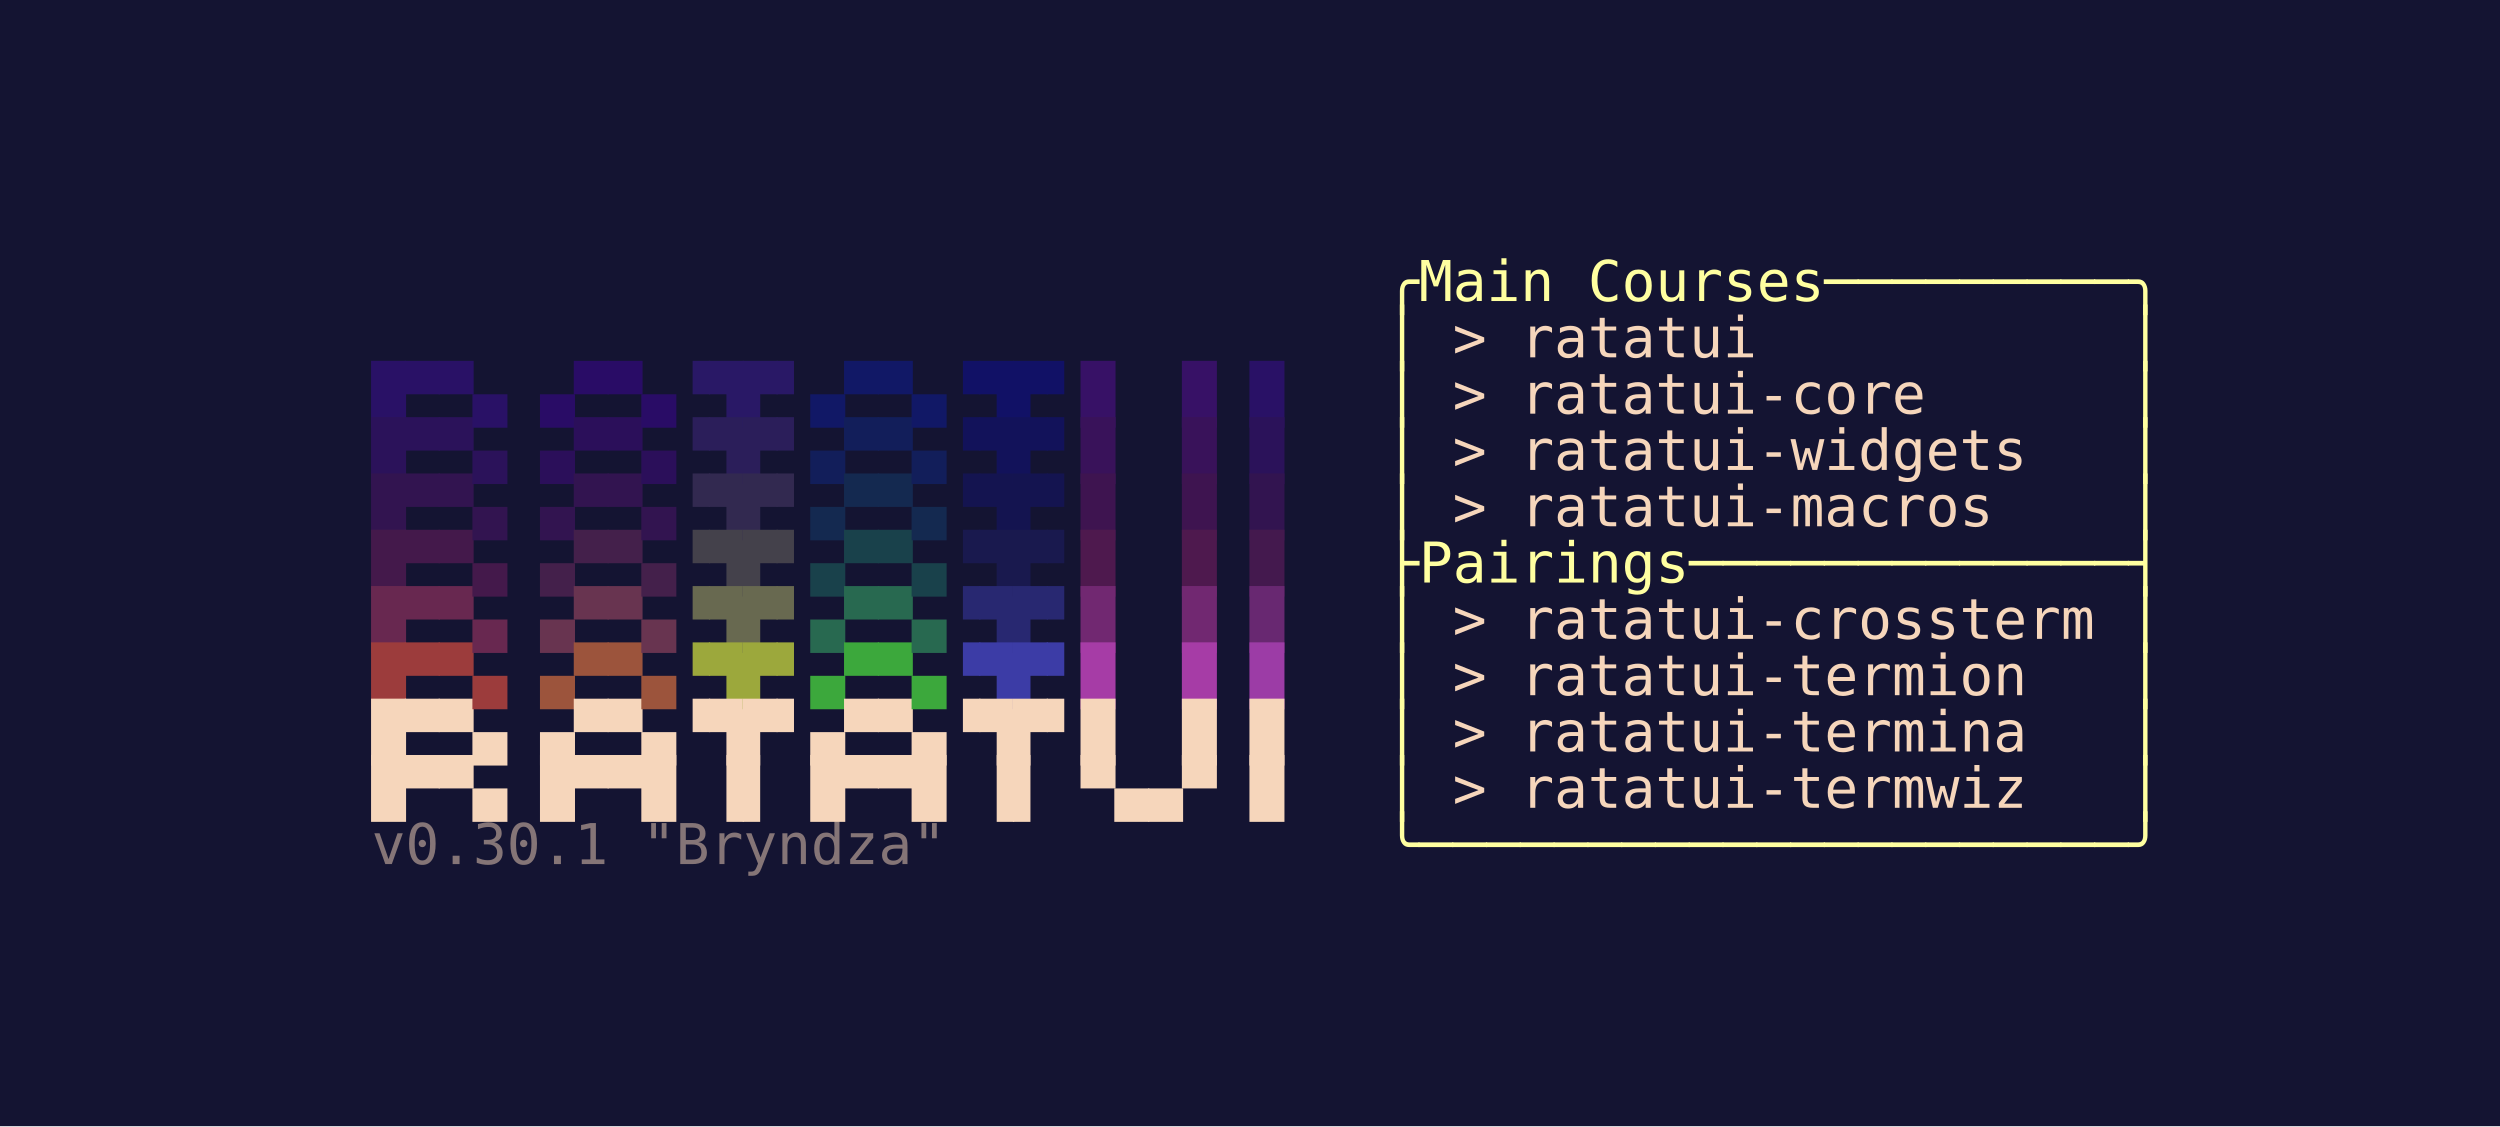
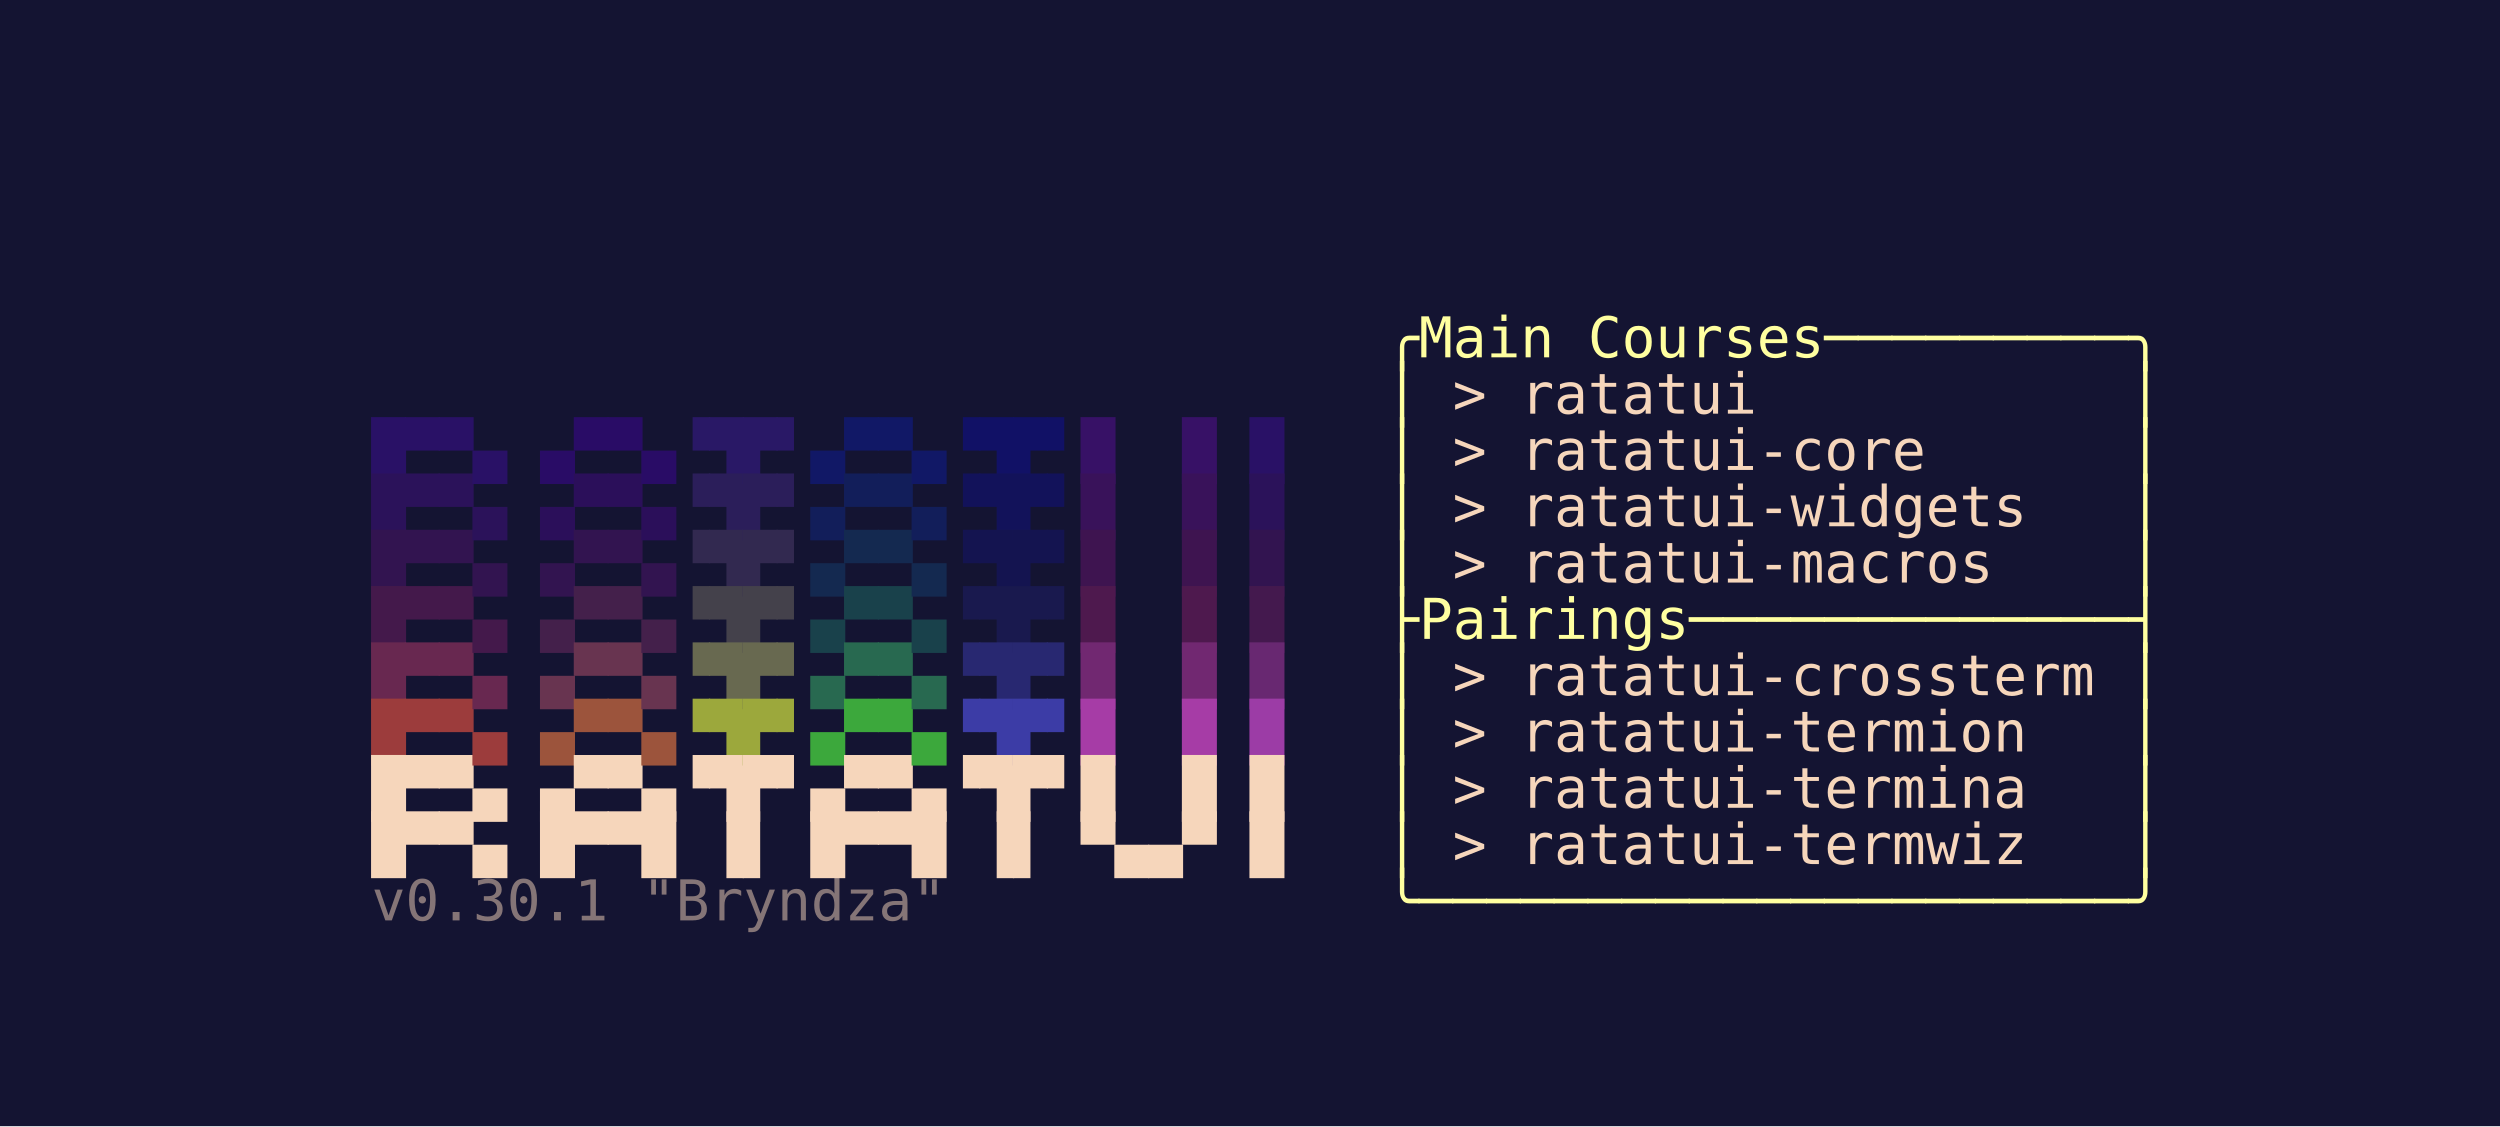
<svg xmlns="http://www.w3.org/2000/svg" dominant-baseline="central" height="500" style="font-family:DejaVu Sans Mono;font-size: 25px;fill: white" viewBox="0 0 1110 500" width="1110">
  <rect fill="#141432" height="500" width="1110" />
-   <text style="fill:#291166;" x="165" y="175">
- █
- </text>
-   <text style="fill:#2B125A;" x="165" y="200">
- █
- </text>
-   <text style="fill:#321450;" x="165" y="225">
- █
- </text>
-   <text style="fill:#44194B;" x="165" y="250">
- █
- </text>
-   <text style="fill:#682850;" x="165" y="275">
- █
- </text>
-   <text style="fill:#9C3C3C;" x="165" y="300">
- █
- </text>
-   <text style="fill:#F6D6BB;" x="165" y="325">
+   <text style="fill:#291166;" x="165" y="200">
+ █
+ </text>
+   <text style="fill:#2B125A;" x="165" y="225">
+ █
+ </text>
+   <text style="fill:#321450;" x="165" y="250">
+ █
+ </text>
+   <text style="fill:#44194B;" x="165" y="275">
+ █
+ </text>
+   <text style="fill:#682850;" x="165" y="300">
+ █
+ </text>
+   <text style="fill:#9C3C3C;" x="165" y="325">
█
</text>
  <text style="fill:#F6D6BB;" x="165" y="350">
█
</text>
-   <text style="fill:#F6D6BB;opacity:0.5;" x="165" y="375">
+   <text style="fill:#F6D6BB;" x="165" y="375">
+ █
+ </text>
+   <text style="fill:#F6D6BB;opacity:0.5;" x="165" y="400">
v
</text>
-   <text style="fill:#291166;" x="180" y="175">
- ▀
- </text>
-   <text style="fill:#2B125A;" x="180" y="200">
- ▀
- </text>
-   <text style="fill:#321450;" x="180" y="225">
- ▀
- </text>
-   <text style="fill:#44194B;" x="180" y="250">
- ▀
- </text>
-   <text style="fill:#682850;" x="180" y="275">
- ▀
- </text>
-   <text style="fill:#9C3C3C;" x="180" y="300">
- ▀
- </text>
-   <text style="fill:#F6D6BB;" x="180" y="325">
+   <text style="fill:#291166;" x="180" y="200">
+ ▀
+ </text>
+   <text style="fill:#2B125A;" x="180" y="225">
+ ▀
+ </text>
+   <text style="fill:#321450;" x="180" y="250">
+ ▀
+ </text>
+   <text style="fill:#44194B;" x="180" y="275">
+ ▀
+ </text>
+   <text style="fill:#682850;" x="180" y="300">
+ ▀
+ </text>
+   <text style="fill:#9C3C3C;" x="180" y="325">
▀
</text>
  <text style="fill:#F6D6BB;" x="180" y="350">
▀
</text>
-   <text style="fill:#F6D6BB;opacity:0.5;" x="180" y="375">
+   <text style="fill:#F6D6BB;" x="180" y="375">
+ ▀
+ </text>
+   <text style="fill:#F6D6BB;opacity:0.5;" x="180" y="400">
0
</text>
-   <text style="fill:#291166;" x="195" y="175">
- ▀
- </text>
-   <text style="fill:#2B125A;" x="195" y="200">
- ▀
- </text>
-   <text style="fill:#321450;" x="195" y="225">
- ▀
- </text>
-   <text style="fill:#44194B;" x="195" y="250">
- ▀
- </text>
-   <text style="fill:#682850;" x="195" y="275">
- ▀
- </text>
-   <text style="fill:#9C3C3C;" x="195" y="300">
- ▀
- </text>
-   <text style="fill:#F6D6BB;" x="195" y="325">
+   <text style="fill:#291166;" x="195" y="200">
+ ▀
+ </text>
+   <text style="fill:#2B125A;" x="195" y="225">
+ ▀
+ </text>
+   <text style="fill:#321450;" x="195" y="250">
+ ▀
+ </text>
+   <text style="fill:#44194B;" x="195" y="275">
+ ▀
+ </text>
+   <text style="fill:#682850;" x="195" y="300">
+ ▀
+ </text>
+   <text style="fill:#9C3C3C;" x="195" y="325">
▀
</text>
  <text style="fill:#F6D6BB;" x="195" y="350">
▀
</text>
-   <text style="fill:#F6D6BB;opacity:0.5;" x="195" y="375">
+   <text style="fill:#F6D6BB;" x="195" y="375">
+ ▀
+ </text>
+   <text style="fill:#F6D6BB;opacity:0.5;" x="195" y="400">
.
</text>
-   <text style="fill:#291166;" x="210" y="175">
- ▄
- </text>
-   <text style="fill:#2B125A;" x="210" y="200">
- ▄
- </text>
-   <text style="fill:#321450;" x="210" y="225">
- ▄
- </text>
-   <text style="fill:#44194B;" x="210" y="250">
- ▄
- </text>
-   <text style="fill:#682850;" x="210" y="275">
- ▄
- </text>
-   <text style="fill:#9C3C3C;" x="210" y="300">
- ▄
- </text>
-   <text style="fill:#F6D6BB;" x="210" y="325">
+   <text style="fill:#291166;" x="210" y="200">
+ ▄
+ </text>
+   <text style="fill:#2B125A;" x="210" y="225">
+ ▄
+ </text>
+   <text style="fill:#321450;" x="210" y="250">
+ ▄
+ </text>
+   <text style="fill:#44194B;" x="210" y="275">
+ ▄
+ </text>
+   <text style="fill:#682850;" x="210" y="300">
+ ▄
+ </text>
+   <text style="fill:#9C3C3C;" x="210" y="325">
▄
</text>
  <text style="fill:#F6D6BB;" x="210" y="350">
▄
</text>
-   <text style="fill:#F6D6BB;opacity:0.5;" x="210" y="375">
+   <text style="fill:#F6D6BB;" x="210" y="375">
+ ▄
+ </text>
+   <text style="fill:#F6D6BB;opacity:0.5;" x="210" y="400">
3
</text>
-   <text style="fill:#F6D6BB;opacity:0.5;" x="225" y="375">
+   <text style="fill:#F6D6BB;opacity:0.5;" x="225" y="400">
0
</text>
-   <text style="fill:#290C66;" x="240" y="175">
- ▄
- </text>
-   <text style="fill:#2B0F5A;" x="240" y="200">
- ▄
- </text>
-   <text style="fill:#321450;" x="240" y="225">
- ▄
- </text>
-   <text style="fill:#44204B;" x="240" y="250">
- ▄
- </text>
-   <text style="fill:#683450;" x="240" y="275">
- ▄
- </text>
-   <text style="fill:#9C543C;" x="240" y="300">
- ▄
- </text>
-   <text style="fill:#F6D6BB;" x="240" y="325">
+   <text style="fill:#290C66;" x="240" y="200">
+ ▄
+ </text>
+   <text style="fill:#2B0F5A;" x="240" y="225">
+ ▄
+ </text>
+   <text style="fill:#321450;" x="240" y="250">
+ ▄
+ </text>
+   <text style="fill:#44204B;" x="240" y="275">
+ ▄
+ </text>
+   <text style="fill:#683450;" x="240" y="300">
+ ▄
+ </text>
+   <text style="fill:#9C543C;" x="240" y="325">
▄
</text>
  <text style="fill:#F6D6BB;" x="240" y="350">
- █
- </text>
-   <text style="fill:#F6D6BB;opacity:0.5;" x="240" y="375">
+ ▄
+ </text>
+   <text style="fill:#F6D6BB;" x="240" y="375">
+ █
+ </text>
+   <text style="fill:#F6D6BB;opacity:0.5;" x="240" y="400">
.
</text>
-   <text style="fill:#290C66;" x="255" y="175">
- ▀
- </text>
-   <text style="fill:#2B0F5A;" x="255" y="200">
- ▀
- </text>
-   <text style="fill:#321450;" x="255" y="225">
- ▀
- </text>
-   <text style="fill:#44204B;" x="255" y="250">
- ▀
- </text>
-   <text style="fill:#683450;" x="255" y="275">
- ▀
- </text>
-   <text style="fill:#9C543C;" x="255" y="300">
- ▀
- </text>
-   <text style="fill:#F6D6BB;" x="255" y="325">
+   <text style="fill:#290C66;" x="255" y="200">
+ ▀
+ </text>
+   <text style="fill:#2B0F5A;" x="255" y="225">
+ ▀
+ </text>
+   <text style="fill:#321450;" x="255" y="250">
+ ▀
+ </text>
+   <text style="fill:#44204B;" x="255" y="275">
+ ▀
+ </text>
+   <text style="fill:#683450;" x="255" y="300">
+ ▀
+ </text>
+   <text style="fill:#9C543C;" x="255" y="325">
▀
</text>
  <text style="fill:#F6D6BB;" x="255" y="350">
▀
</text>
-   <text style="fill:#F6D6BB;opacity:0.5;" x="255" y="375">
+   <text style="fill:#F6D6BB;" x="255" y="375">
+ ▀
+ </text>
+   <text style="fill:#F6D6BB;opacity:0.5;" x="255" y="400">
1
</text>
-   <text style="fill:#290C66;" x="270" y="175">
- ▀
- </text>
-   <text style="fill:#2B0F5A;" x="270" y="200">
- ▀
- </text>
-   <text style="fill:#321450;" x="270" y="225">
- ▀
- </text>
-   <text style="fill:#44204B;" x="270" y="250">
- ▀
- </text>
-   <text style="fill:#683450;" x="270" y="275">
- ▀
- </text>
-   <text style="fill:#9C543C;" x="270" y="300">
- ▀
- </text>
-   <text style="fill:#F6D6BB;" x="270" y="325">
+   <text style="fill:#290C66;" x="270" y="200">
+ ▀
+ </text>
+   <text style="fill:#2B0F5A;" x="270" y="225">
+ ▀
+ </text>
+   <text style="fill:#321450;" x="270" y="250">
+ ▀
+ </text>
+   <text style="fill:#44204B;" x="270" y="275">
+ ▀
+ </text>
+   <text style="fill:#683450;" x="270" y="300">
+ ▀
+ </text>
+   <text style="fill:#9C543C;" x="270" y="325">
▀
</text>
  <text style="fill:#F6D6BB;" x="270" y="350">
▀
</text>
-   <text style="fill:#290C66;" x="285" y="175">
- ▄
- </text>
-   <text style="fill:#2B0F5A;" x="285" y="200">
- ▄
- </text>
-   <text style="fill:#321450;" x="285" y="225">
- ▄
- </text>
-   <text style="fill:#44204B;" x="285" y="250">
- ▄
- </text>
-   <text style="fill:#683450;" x="285" y="275">
- ▄
- </text>
-   <text style="fill:#9C543C;" x="285" y="300">
- ▄
- </text>
-   <text style="fill:#F6D6BB;" x="285" y="325">
+   <text style="fill:#F6D6BB;" x="270" y="375">
+ ▀
+ </text>
+   <text style="fill:#290C66;" x="285" y="200">
+ ▄
+ </text>
+   <text style="fill:#2B0F5A;" x="285" y="225">
+ ▄
+ </text>
+   <text style="fill:#321450;" x="285" y="250">
+ ▄
+ </text>
+   <text style="fill:#44204B;" x="285" y="275">
+ ▄
+ </text>
+   <text style="fill:#683450;" x="285" y="300">
+ ▄
+ </text>
+   <text style="fill:#9C543C;" x="285" y="325">
▄
</text>
  <text style="fill:#F6D6BB;" x="285" y="350">
- █
- </text>
-   <text style="fill:#F6D6BB;opacity:0.5;" x="285" y="375">
+ ▄
+ </text>
+   <text style="fill:#F6D6BB;" x="285" y="375">
+ █
+ </text>
+   <text style="fill:#F6D6BB;opacity:0.5;" x="285" y="400">
"
</text>
-   <text style="fill:#291866;" x="300" y="175">
- ▝
- </text>
-   <text style="fill:#2B1E5A;" x="300" y="200">
- ▝
- </text>
-   <text style="fill:#322950;" x="300" y="225">
- ▝
- </text>
-   <text style="fill:#44414B;" x="300" y="250">
- ▝
- </text>
-   <text style="fill:#686950;" x="300" y="275">
- ▝
- </text>
-   <text style="fill:#9CA83C;" x="300" y="300">
- ▝
- </text>
-   <text style="fill:#F6D6BB;" x="300" y="325">
- ▝
- </text>
-   <text style="fill:#F6D6BB;opacity:0.5;" x="300" y="375">
+   <text style="fill:#291866;" x="300" y="200">
+ ▝
+ </text>
+   <text style="fill:#2B1E5A;" x="300" y="225">
+ ▝
+ </text>
+   <text style="fill:#322950;" x="300" y="250">
+ ▝
+ </text>
+   <text style="fill:#44414B;" x="300" y="275">
+ ▝
+ </text>
+   <text style="fill:#686950;" x="300" y="300">
+ ▝
+ </text>
+   <text style="fill:#9CA83C;" x="300" y="325">
+ ▝
+ </text>
+   <text style="fill:#F6D6BB;" x="300" y="350">
+ ▝
+ </text>
+   <text style="fill:#F6D6BB;opacity:0.5;" x="300" y="400">
B
</text>
-   <text style="fill:#291866;" x="315" y="175">
- ▜
- </text>
-   <text style="fill:#2B1E5A;" x="315" y="200">
- ▜
- </text>
-   <text style="fill:#322950;" x="315" y="225">
- ▜
- </text>
-   <text style="fill:#44414B;" x="315" y="250">
- ▜
- </text>
-   <text style="fill:#686950;" x="315" y="275">
- ▜
- </text>
-   <text style="fill:#9CA83C;" x="315" y="300">
- ▜
- </text>
-   <text style="fill:#F6D6BB;" x="315" y="325">
+   <text style="fill:#291866;" x="315" y="200">
+ ▜
+ </text>
+   <text style="fill:#2B1E5A;" x="315" y="225">
+ ▜
+ </text>
+   <text style="fill:#322950;" x="315" y="250">
+ ▜
+ </text>
+   <text style="fill:#44414B;" x="315" y="275">
+ ▜
+ </text>
+   <text style="fill:#686950;" x="315" y="300">
+ ▜
+ </text>
+   <text style="fill:#9CA83C;" x="315" y="325">
▜
</text>
  <text style="fill:#F6D6BB;" x="315" y="350">
+ ▜
+ </text>
+   <text style="fill:#F6D6BB;" x="315" y="375">
▐
</text>
-   <text style="fill:#F6D6BB;opacity:0.5;" x="315" y="375">
- r
- </text>
-   <text style="fill:#291866;" x="330" y="175">
- ▛
- </text>
-   <text style="fill:#2B1E5A;" x="330" y="200">
- ▛
- </text>
-   <text style="fill:#322950;" x="330" y="225">
- ▛
- </text>
-   <text style="fill:#44414B;" x="330" y="250">
- ▛
- </text>
-   <text style="fill:#686950;" x="330" y="275">
- ▛
- </text>
-   <text style="fill:#9CA83C;" x="330" y="300">
- ▛
- </text>
-   <text style="fill:#F6D6BB;" x="330" y="325">
+   <text style="fill:#F6D6BB;opacity:0.5;" x="315" y="400">
+ r
+ </text>
+   <text style="fill:#291866;" x="330" y="200">
+ ▛
+ </text>
+   <text style="fill:#2B1E5A;" x="330" y="225">
+ ▛
+ </text>
+   <text style="fill:#322950;" x="330" y="250">
+ ▛
+ </text>
+   <text style="fill:#44414B;" x="330" y="275">
+ ▛
+ </text>
+   <text style="fill:#686950;" x="330" y="300">
+ ▛
+ </text>
+   <text style="fill:#9CA83C;" x="330" y="325">
▛
</text>
  <text style="fill:#F6D6BB;" x="330" y="350">
+ ▛
+ </text>
+   <text style="fill:#F6D6BB;" x="330" y="375">
▌
</text>
-   <text style="fill:#F6D6BB;opacity:0.5;" x="330" y="375">
+   <text style="fill:#F6D6BB;opacity:0.5;" x="330" y="400">
y
</text>
-   <text style="fill:#291866;" x="345" y="175">
- ▘
- </text>
-   <text style="fill:#2B1E5A;" x="345" y="200">
- ▘
- </text>
-   <text style="fill:#322950;" x="345" y="225">
- ▘
- </text>
-   <text style="fill:#44414B;" x="345" y="250">
- ▘
- </text>
-   <text style="fill:#686950;" x="345" y="275">
- ▘
- </text>
-   <text style="fill:#9CA83C;" x="345" y="300">
- ▘
- </text>
-   <text style="fill:#F6D6BB;" x="345" y="325">
- ▘
- </text>
-   <text style="fill:#F6D6BB;opacity:0.5;" x="345" y="375">
+   <text style="fill:#291866;" x="345" y="200">
+ ▘
+ </text>
+   <text style="fill:#2B1E5A;" x="345" y="225">
+ ▘
+ </text>
+   <text style="fill:#322950;" x="345" y="250">
+ ▘
+ </text>
+   <text style="fill:#44414B;" x="345" y="275">
+ ▘
+ </text>
+   <text style="fill:#686950;" x="345" y="300">
+ ▘
+ </text>
+   <text style="fill:#9CA83C;" x="345" y="325">
+ ▘
+ </text>
+   <text style="fill:#F6D6BB;" x="345" y="350">
+ ▘
+ </text>
+   <text style="fill:#F6D6BB;opacity:0.5;" x="345" y="400">
n
</text>
-   <text style="fill:#111866;" x="360" y="175">
- ▄
- </text>
-   <text style="fill:#121E5A;" x="360" y="200">
- ▄
- </text>
-   <text style="fill:#142950;" x="360" y="225">
- ▄
- </text>
-   <text style="fill:#19414B;" x="360" y="250">
- ▄
- </text>
-   <text style="fill:#286950;" x="360" y="275">
- ▄
- </text>
-   <text style="fill:#3CA83C;" x="360" y="300">
- ▄
- </text>
-   <text style="fill:#F6D6BB;" x="360" y="325">
+   <text style="fill:#111866;" x="360" y="200">
+ ▄
+ </text>
+   <text style="fill:#121E5A;" x="360" y="225">
+ ▄
+ </text>
+   <text style="fill:#142950;" x="360" y="250">
+ ▄
+ </text>
+   <text style="fill:#19414B;" x="360" y="275">
+ ▄
+ </text>
+   <text style="fill:#286950;" x="360" y="300">
+ ▄
+ </text>
+   <text style="fill:#3CA83C;" x="360" y="325">
▄
</text>
  <text style="fill:#F6D6BB;" x="360" y="350">
- █
- </text>
-   <text style="fill:#F6D6BB;opacity:0.5;" x="360" y="375">
+ ▄
+ </text>
+   <text style="fill:#F6D6BB;" x="360" y="375">
+ █
+ </text>
+   <text style="fill:#F6D6BB;opacity:0.5;" x="360" y="400">
d
</text>
-   <text style="fill:#111866;" x="375" y="175">
- ▀
- </text>
-   <text style="fill:#121E5A;" x="375" y="200">
- ▀
- </text>
-   <text style="fill:#142950;" x="375" y="225">
- ▀
- </text>
-   <text style="fill:#19414B;" x="375" y="250">
- ▀
- </text>
-   <text style="fill:#286950;" x="375" y="275">
- ▀
- </text>
-   <text style="fill:#3CA83C;" x="375" y="300">
- ▀
- </text>
-   <text style="fill:#F6D6BB;" x="375" y="325">
+   <text style="fill:#111866;" x="375" y="200">
+ ▀
+ </text>
+   <text style="fill:#121E5A;" x="375" y="225">
+ ▀
+ </text>
+   <text style="fill:#142950;" x="375" y="250">
+ ▀
+ </text>
+   <text style="fill:#19414B;" x="375" y="275">
+ ▀
+ </text>
+   <text style="fill:#286950;" x="375" y="300">
+ ▀
+ </text>
+   <text style="fill:#3CA83C;" x="375" y="325">
▀
</text>
  <text style="fill:#F6D6BB;" x="375" y="350">
▀
</text>
-   <text style="fill:#F6D6BB;opacity:0.5;" x="375" y="375">
+   <text style="fill:#F6D6BB;" x="375" y="375">
+ ▀
+ </text>
+   <text style="fill:#F6D6BB;opacity:0.5;" x="375" y="400">
z
</text>
-   <text style="fill:#111866;" x="390" y="175">
- ▀
- </text>
-   <text style="fill:#121E5A;" x="390" y="200">
- ▀
- </text>
-   <text style="fill:#142950;" x="390" y="225">
- ▀
- </text>
-   <text style="fill:#19414B;" x="390" y="250">
- ▀
- </text>
-   <text style="fill:#286950;" x="390" y="275">
- ▀
- </text>
-   <text style="fill:#3CA83C;" x="390" y="300">
- ▀
- </text>
-   <text style="fill:#F6D6BB;" x="390" y="325">
+   <text style="fill:#111866;" x="390" y="200">
+ ▀
+ </text>
+   <text style="fill:#121E5A;" x="390" y="225">
+ ▀
+ </text>
+   <text style="fill:#142950;" x="390" y="250">
+ ▀
+ </text>
+   <text style="fill:#19414B;" x="390" y="275">
+ ▀
+ </text>
+   <text style="fill:#286950;" x="390" y="300">
+ ▀
+ </text>
+   <text style="fill:#3CA83C;" x="390" y="325">
▀
</text>
  <text style="fill:#F6D6BB;" x="390" y="350">
▀
</text>
-   <text style="fill:#F6D6BB;opacity:0.5;" x="390" y="375">
- a
- </text>
-   <text style="fill:#111866;" x="405" y="175">
- ▄
- </text>
-   <text style="fill:#121E5A;" x="405" y="200">
- ▄
- </text>
-   <text style="fill:#142950;" x="405" y="225">
- ▄
- </text>
-   <text style="fill:#19414B;" x="405" y="250">
- ▄
- </text>
-   <text style="fill:#286950;" x="405" y="275">
- ▄
- </text>
-   <text style="fill:#3CA83C;" x="405" y="300">
- ▄
- </text>
-   <text style="fill:#F6D6BB;" x="405" y="325">
+   <text style="fill:#F6D6BB;" x="390" y="375">
+ ▀
+ </text>
+   <text style="fill:#F6D6BB;opacity:0.5;" x="390" y="400">
+ a
+ </text>
+   <text style="fill:#111866;" x="405" y="200">
+ ▄
+ </text>
+   <text style="fill:#121E5A;" x="405" y="225">
+ ▄
+ </text>
+   <text style="fill:#142950;" x="405" y="250">
+ ▄
+ </text>
+   <text style="fill:#19414B;" x="405" y="275">
+ ▄
+ </text>
+   <text style="fill:#286950;" x="405" y="300">
+ ▄
+ </text>
+   <text style="fill:#3CA83C;" x="405" y="325">
▄
</text>
  <text style="fill:#F6D6BB;" x="405" y="350">
- █
- </text>
-   <text style="fill:#F6D6BB;opacity:0.5;" x="405" y="375">
+ ▄
+ </text>
+   <text style="fill:#F6D6BB;" x="405" y="375">
+ █
+ </text>
+   <text style="fill:#F6D6BB;opacity:0.5;" x="405" y="400">
"
</text>
-   <text style="fill:#111166;" x="420" y="175">
- ▝
- </text>
-   <text style="fill:#12125A;" x="420" y="200">
- ▝
- </text>
-   <text style="fill:#141450;" x="420" y="225">
- ▝
- </text>
-   <text style="fill:#19194E;" x="420" y="250">
- ▝
- </text>
-   <text style="fill:#282871;" x="420" y="275">
- ▝
- </text>
-   <text style="fill:#3C3CA6;" x="420" y="300">
- ▝
- </text>
-   <text style="fill:#F6D6BB;" x="420" y="325">
- ▝
- </text>
-   <text style="fill:#111166;" x="435" y="175">
- ▜
- </text>
-   <text style="fill:#12125A;" x="435" y="200">
- ▜
- </text>
-   <text style="fill:#141450;" x="435" y="225">
- ▜
- </text>
-   <text style="fill:#19194E;" x="435" y="250">
- ▜
- </text>
-   <text style="fill:#282871;" x="435" y="275">
- ▜
- </text>
-   <text style="fill:#3C3CA6;" x="435" y="300">
- ▜
- </text>
-   <text style="fill:#F6D6BB;" x="435" y="325">
+   <text style="fill:#111166;" x="420" y="200">
+ ▝
+ </text>
+   <text style="fill:#12125A;" x="420" y="225">
+ ▝
+ </text>
+   <text style="fill:#141450;" x="420" y="250">
+ ▝
+ </text>
+   <text style="fill:#19194E;" x="420" y="275">
+ ▝
+ </text>
+   <text style="fill:#282871;" x="420" y="300">
+ ▝
+ </text>
+   <text style="fill:#3C3CA6;" x="420" y="325">
+ ▝
+ </text>
+   <text style="fill:#F6D6BB;" x="420" y="350">
+ ▝
+ </text>
+   <text style="fill:#111166;" x="435" y="200">
+ ▜
+ </text>
+   <text style="fill:#12125A;" x="435" y="225">
+ ▜
+ </text>
+   <text style="fill:#141450;" x="435" y="250">
+ ▜
+ </text>
+   <text style="fill:#19194E;" x="435" y="275">
+ ▜
+ </text>
+   <text style="fill:#282871;" x="435" y="300">
+ ▜
+ </text>
+   <text style="fill:#3C3CA6;" x="435" y="325">
▜
</text>
  <text style="fill:#F6D6BB;" x="435" y="350">
+ ▜
+ </text>
+   <text style="fill:#F6D6BB;" x="435" y="375">
▐
</text>
-   <text style="fill:#111166;" x="450" y="175">
- ▛
- </text>
-   <text style="fill:#12125A;" x="450" y="200">
- ▛
- </text>
-   <text style="fill:#141450;" x="450" y="225">
- ▛
- </text>
-   <text style="fill:#19194E;" x="450" y="250">
- ▛
- </text>
-   <text style="fill:#282871;" x="450" y="275">
- ▛
- </text>
-   <text style="fill:#3C3CA6;" x="450" y="300">
- ▛
- </text>
-   <text style="fill:#F6D6BB;" x="450" y="325">
+   <text style="fill:#111166;" x="450" y="200">
+ ▛
+ </text>
+   <text style="fill:#12125A;" x="450" y="225">
+ ▛
+ </text>
+   <text style="fill:#141450;" x="450" y="250">
+ ▛
+ </text>
+   <text style="fill:#19194E;" x="450" y="275">
+ ▛
+ </text>
+   <text style="fill:#282871;" x="450" y="300">
+ ▛
+ </text>
+   <text style="fill:#3C3CA6;" x="450" y="325">
▛
</text>
  <text style="fill:#F6D6BB;" x="450" y="350">
+ ▛
+ </text>
+   <text style="fill:#F6D6BB;" x="450" y="375">
▌
</text>
-   <text style="fill:#111166;" x="465" y="175">
- ▘
- </text>
-   <text style="fill:#12125A;" x="465" y="200">
- ▘
- </text>
-   <text style="fill:#141450;" x="465" y="225">
- ▘
- </text>
-   <text style="fill:#19194E;" x="465" y="250">
- ▘
- </text>
-   <text style="fill:#282871;" x="465" y="275">
- ▘
- </text>
-   <text style="fill:#3C3CA6;" x="465" y="300">
- ▘
- </text>
-   <text style="fill:#F6D6BB;" x="465" y="325">
- ▘
- </text>
-   <text style="fill:#371166;" x="480" y="175">
- █
- </text>
-   <text style="fill:#39125A;" x="480" y="200">
- █
- </text>
-   <text style="fill:#3E1450;" x="480" y="225">
- █
- </text>
-   <text style="fill:#4E194E;" x="480" y="250">
- █
- </text>
-   <text style="fill:#712871;" x="480" y="275">
- █
- </text>
-   <text style="fill:#A63CA6;" x="480" y="300">
- █
- </text>
-   <text style="fill:#F6D6BB;" x="480" y="325">
+   <text style="fill:#111166;" x="465" y="200">
+ ▘
+ </text>
+   <text style="fill:#12125A;" x="465" y="225">
+ ▘
+ </text>
+   <text style="fill:#141450;" x="465" y="250">
+ ▘
+ </text>
+   <text style="fill:#19194E;" x="465" y="275">
+ ▘
+ </text>
+   <text style="fill:#282871;" x="465" y="300">
+ ▘
+ </text>
+   <text style="fill:#3C3CA6;" x="465" y="325">
+ ▘
+ </text>
+   <text style="fill:#F6D6BB;" x="465" y="350">
+ ▘
+ </text>
+   <text style="fill:#371166;" x="480" y="200">
+ █
+ </text>
+   <text style="fill:#39125A;" x="480" y="225">
+ █
+ </text>
+   <text style="fill:#3E1450;" x="480" y="250">
+ █
+ </text>
+   <text style="fill:#4E194E;" x="480" y="275">
+ █
+ </text>
+   <text style="fill:#712871;" x="480" y="300">
+ █
+ </text>
+   <text style="fill:#A63CA6;" x="480" y="325">
█
</text>
  <text style="fill:#F6D6BB;" x="480" y="350">
- ▀
- </text>
-   <text style="fill:#F6D6BB;" x="495" y="350">
- ▄
- </text>
-   <text style="fill:#F6D6BB;" x="510" y="350">
- ▄
- </text>
-   <text style="fill:#371166;" x="525" y="175">
- █
- </text>
-   <text style="fill:#39125A;" x="525" y="200">
- █
- </text>
-   <text style="fill:#3E1450;" x="525" y="225">
- █
- </text>
-   <text style="fill:#4E194E;" x="525" y="250">
- █
- </text>
-   <text style="fill:#712871;" x="525" y="275">
- █
- </text>
-   <text style="fill:#A63CA6;" x="525" y="300">
- █
- </text>
-   <text style="fill:#F6D6BB;" x="525" y="325">
+ █
+ </text>
+   <text style="fill:#F6D6BB;" x="480" y="375">
+ ▀
+ </text>
+   <text style="fill:#F6D6BB;" x="495" y="375">
+ ▄
+ </text>
+   <text style="fill:#F6D6BB;" x="510" y="375">
+ ▄
+ </text>
+   <text style="fill:#371166;" x="525" y="200">
+ █
+ </text>
+   <text style="fill:#39125A;" x="525" y="225">
+ █
+ </text>
+   <text style="fill:#3E1450;" x="525" y="250">
+ █
+ </text>
+   <text style="fill:#4E194E;" x="525" y="275">
+ █
+ </text>
+   <text style="fill:#712871;" x="525" y="300">
+ █
+ </text>
+   <text style="fill:#A63CA6;" x="525" y="325">
█
</text>
  <text style="fill:#F6D6BB;" x="525" y="350">
- ▀
- </text>
-   <text style="fill:#291166;" x="555" y="175">
- █
- </text>
-   <text style="fill:#2B125A;" x="555" y="200">
- █
- </text>
-   <text style="fill:#321450;" x="555" y="225">
- █
- </text>
-   <text style="fill:#44194E;" x="555" y="250">
- █
- </text>
-   <text style="fill:#682871;" x="555" y="275">
- █
- </text>
-   <text style="fill:#9C3CA6;" x="555" y="300">
- █
- </text>
-   <text style="fill:#F6D6BB;" x="555" y="325">
+ █
+ </text>
+   <text style="fill:#F6D6BB;" x="525" y="375">
+ ▀
+ </text>
+   <text style="fill:#291166;" x="555" y="200">
+ █
+ </text>
+   <text style="fill:#2B125A;" x="555" y="225">
+ █
+ </text>
+   <text style="fill:#321450;" x="555" y="250">
+ █
+ </text>
+   <text style="fill:#44194E;" x="555" y="275">
+ █
+ </text>
+   <text style="fill:#682871;" x="555" y="300">
+ █
+ </text>
+   <text style="fill:#9C3CA6;" x="555" y="325">
█
</text>
  <text style="fill:#F6D6BB;" x="555" y="350">
█
</text>
-   <text style="fill:#FFFFA0;" x="615" y="125">
+   <text style="fill:#F6D6BB;" x="555" y="375">
+ █
+ </text>
+   <text style="fill:#FFFFA0;" x="615" y="150">
╭
</text>
-   <text style="fill:#FFFFA0;" x="615" y="150">
- │
- </text>
  <text style="fill:#FFFFA0;" x="615" y="175">
│
</text>
  <text style="fill:#FFFFA0;" x="615" y="200">
│
</text>
  <text style="fill:#FFFFA0;" x="615" y="225">
│
</text>
  <text style="fill:#FFFFA0;" x="615" y="250">
+ │
+ </text>
+   <text style="fill:#FFFFA0;" x="615" y="275">
├
</text>
-   <text style="fill:#FFFFA0;" x="615" y="275">
- │
- </text>
  <text style="fill:#FFFFA0;" x="615" y="300">
│
</text>
  <text style="fill:#FFFFA0;" x="615" y="325">
│
</text>
  <text style="fill:#FFFFA0;" x="615" y="350">
│
</text>
  <text style="fill:#FFFFA0;" x="615" y="375">
+ │
+ </text>
+   <text style="fill:#FFFFA0;" x="615" y="400">
╰
</text>
-   <text style="fill:#FFFFA0;" x="630" y="125">
+   <text style="fill:#FFFFA0;" x="630" y="150">
M
</text>
-   <text style="fill:#FFFFA0;" x="630" y="250">
+   <text style="fill:#FFFFA0;" x="630" y="275">
P
</text>
-   <text style="fill:#FFFFA0;" x="630" y="375">
- ─
- </text>
-   <text style="fill:#FFFFA0;" x="645" y="125">
- a
- </text>
-   <text style="fill:#F6D6BB;" x="645" y="150">
- &gt;
+   <text style="fill:#FFFFA0;" x="630" y="400">
+ ─
+ </text>
+   <text style="fill:#FFFFA0;" x="645" y="150">
+ a
</text>
  <text style="fill:#F6D6BB;" x="645" y="175">
&gt;
</text>
  <text style="fill:#F6D6BB;" x="645" y="200">
&gt;
</text>
  <text style="fill:#F6D6BB;" x="645" y="225">
&gt;
</text>
-   <text style="fill:#FFFFA0;" x="645" y="250">
- a
- </text>
-   <text style="fill:#F6D6BB;" x="645" y="275">
+   <text style="fill:#F6D6BB;" x="645" y="250">
&gt;
+ </text>
+   <text style="fill:#FFFFA0;" x="645" y="275">
+ a
</text>
  <text style="fill:#F6D6BB;" x="645" y="300">
&gt;
</text>
  <text style="fill:#F6D6BB;" x="645" y="325">
&gt;
</text>
  <text style="fill:#F6D6BB;" x="645" y="350">
&gt;
</text>
-   <text style="fill:#FFFFA0;" x="645" y="375">
- ─
- </text>
-   <text style="fill:#FFFFA0;" x="660" y="125">
- i
- </text>
-   <text style="fill:#FFFFA0;" x="660" y="250">
- i
- </text>
-   <text style="fill:#FFFFA0;" x="660" y="375">
- ─
- </text>
-   <text style="fill:#FFFFA0;" x="675" y="125">
+   <text style="fill:#F6D6BB;" x="645" y="375">
+ &gt;
+ </text>
+   <text style="fill:#FFFFA0;" x="645" y="400">
+ ─
+ </text>
+   <text style="fill:#FFFFA0;" x="660" y="150">
+ i
+ </text>
+   <text style="fill:#FFFFA0;" x="660" y="275">
+ i
+ </text>
+   <text style="fill:#FFFFA0;" x="660" y="400">
+ ─
+ </text>
+   <text style="fill:#FFFFA0;" x="675" y="150">
n
</text>
-   <text style="fill:#F6D6BB;" x="675" y="150">
- r
- </text>
  <text style="fill:#F6D6BB;" x="675" y="175">
r
</text>
  <text style="fill:#F6D6BB;" x="675" y="200">
r
</text>
  <text style="fill:#F6D6BB;" x="675" y="225">
r
</text>
-   <text style="fill:#FFFFA0;" x="675" y="250">
- r
- </text>
-   <text style="fill:#F6D6BB;" x="675" y="275">
+   <text style="fill:#F6D6BB;" x="675" y="250">
+ r
+ </text>
+   <text style="fill:#FFFFA0;" x="675" y="275">
r
</text>
  <text style="fill:#F6D6BB;" x="675" y="300">
r
</text>
  <text style="fill:#F6D6BB;" x="675" y="325">
r
</text>
  <text style="fill:#F6D6BB;" x="675" y="350">
r
</text>
-   <text style="fill:#FFFFA0;" x="675" y="375">
- ─
- </text>
-   <text style="fill:#F6D6BB;" x="690" y="150">
- a
+   <text style="fill:#F6D6BB;" x="675" y="375">
+ r
+ </text>
+   <text style="fill:#FFFFA0;" x="675" y="400">
+ ─
</text>
  <text style="fill:#F6D6BB;" x="690" y="175">
a
</text>
  <text style="fill:#F6D6BB;" x="690" y="200">
a
</text>
  <text style="fill:#F6D6BB;" x="690" y="225">
a
</text>
-   <text style="fill:#FFFFA0;" x="690" y="250">
- i
- </text>
-   <text style="fill:#F6D6BB;" x="690" y="275">
- a
+   <text style="fill:#F6D6BB;" x="690" y="250">
+ a
+ </text>
+   <text style="fill:#FFFFA0;" x="690" y="275">
+ i
</text>
  <text style="fill:#F6D6BB;" x="690" y="300">
a
</text>
  <text style="fill:#F6D6BB;" x="690" y="325">
a
</text>
  <text style="fill:#F6D6BB;" x="690" y="350">
a
</text>
-   <text style="fill:#FFFFA0;" x="690" y="375">
- ─
- </text>
-   <text style="fill:#FFFFA0;" x="705" y="125">
+   <text style="fill:#F6D6BB;" x="690" y="375">
+ a
+ </text>
+   <text style="fill:#FFFFA0;" x="690" y="400">
+ ─
+ </text>
+   <text style="fill:#FFFFA0;" x="705" y="150">
C
</text>
-   <text style="fill:#F6D6BB;" x="705" y="150">
- t
- </text>
  <text style="fill:#F6D6BB;" x="705" y="175">
t
</text>
  <text style="fill:#F6D6BB;" x="705" y="200">
t
</text>
  <text style="fill:#F6D6BB;" x="705" y="225">
t
</text>
-   <text style="fill:#FFFFA0;" x="705" y="250">
+   <text style="fill:#F6D6BB;" x="705" y="250">
+ t
+ </text>
+   <text style="fill:#FFFFA0;" x="705" y="275">
n
</text>
-   <text style="fill:#F6D6BB;" x="705" y="275">
- t
- </text>
  <text style="fill:#F6D6BB;" x="705" y="300">
t
</text>
  <text style="fill:#F6D6BB;" x="705" y="325">
t
</text>
  <text style="fill:#F6D6BB;" x="705" y="350">
t
</text>
-   <text style="fill:#FFFFA0;" x="705" y="375">
- ─
- </text>
-   <text style="fill:#FFFFA0;" x="720" y="125">
+   <text style="fill:#F6D6BB;" x="705" y="375">
+ t
+ </text>
+   <text style="fill:#FFFFA0;" x="705" y="400">
+ ─
+ </text>
+   <text style="fill:#FFFFA0;" x="720" y="150">
o
</text>
-   <text style="fill:#F6D6BB;" x="720" y="150">
- a
- </text>
  <text style="fill:#F6D6BB;" x="720" y="175">
a
</text>
  <text style="fill:#F6D6BB;" x="720" y="200">
a
</text>
  <text style="fill:#F6D6BB;" x="720" y="225">
a
</text>
-   <text style="fill:#FFFFA0;" x="720" y="250">
+   <text style="fill:#F6D6BB;" x="720" y="250">
+ a
+ </text>
+   <text style="fill:#FFFFA0;" x="720" y="275">
g
</text>
-   <text style="fill:#F6D6BB;" x="720" y="275">
- a
- </text>
  <text style="fill:#F6D6BB;" x="720" y="300">
a
</text>
  <text style="fill:#F6D6BB;" x="720" y="325">
a
</text>
  <text style="fill:#F6D6BB;" x="720" y="350">
a
</text>
-   <text style="fill:#FFFFA0;" x="720" y="375">
- ─
- </text>
-   <text style="fill:#FFFFA0;" x="735" y="125">
+   <text style="fill:#F6D6BB;" x="720" y="375">
+ a
+ </text>
+   <text style="fill:#FFFFA0;" x="720" y="400">
+ ─
+ </text>
+   <text style="fill:#FFFFA0;" x="735" y="150">
u
</text>
-   <text style="fill:#F6D6BB;" x="735" y="150">
- t
- </text>
  <text style="fill:#F6D6BB;" x="735" y="175">
t
</text>
  <text style="fill:#F6D6BB;" x="735" y="200">
t
</text>
  <text style="fill:#F6D6BB;" x="735" y="225">
t
</text>
-   <text style="fill:#FFFFA0;" x="735" y="250">
+   <text style="fill:#F6D6BB;" x="735" y="250">
+ t
+ </text>
+   <text style="fill:#FFFFA0;" x="735" y="275">
s
</text>
-   <text style="fill:#F6D6BB;" x="735" y="275">
- t
- </text>
  <text style="fill:#F6D6BB;" x="735" y="300">
t
</text>
  <text style="fill:#F6D6BB;" x="735" y="325">
t
</text>
  <text style="fill:#F6D6BB;" x="735" y="350">
t
</text>
-   <text style="fill:#FFFFA0;" x="735" y="375">
- ─
- </text>
-   <text style="fill:#FFFFA0;" x="750" y="125">
- r
- </text>
-   <text style="fill:#F6D6BB;" x="750" y="150">
- u
+   <text style="fill:#F6D6BB;" x="735" y="375">
+ t
+ </text>
+   <text style="fill:#FFFFA0;" x="735" y="400">
+ ─
+ </text>
+   <text style="fill:#FFFFA0;" x="750" y="150">
+ r
</text>
  <text style="fill:#F6D6BB;" x="750" y="175">
u
</text>
  <text style="fill:#F6D6BB;" x="750" y="200">
u
</text>
  <text style="fill:#F6D6BB;" x="750" y="225">
u
</text>
-   <text style="fill:#FFFFA0;" x="750" y="250">
- ─
- </text>
-   <text style="fill:#F6D6BB;" x="750" y="275">
+   <text style="fill:#F6D6BB;" x="750" y="250">
u
+ </text>
+   <text style="fill:#FFFFA0;" x="750" y="275">
+ ─
</text>
  <text style="fill:#F6D6BB;" x="750" y="300">
u
</text>
  <text style="fill:#F6D6BB;" x="750" y="325">
u
</text>
  <text style="fill:#F6D6BB;" x="750" y="350">
u
</text>
-   <text style="fill:#FFFFA0;" x="750" y="375">
- ─
- </text>
-   <text style="fill:#FFFFA0;" x="765" y="125">
+   <text style="fill:#F6D6BB;" x="750" y="375">
+ u
+ </text>
+   <text style="fill:#FFFFA0;" x="750" y="400">
+ ─
+ </text>
+   <text style="fill:#FFFFA0;" x="765" y="150">
s
</text>
-   <text style="fill:#F6D6BB;" x="765" y="150">
- i
- </text>
  <text style="fill:#F6D6BB;" x="765" y="175">
i
</text>
  <text style="fill:#F6D6BB;" x="765" y="200">
i
</text>
  <text style="fill:#F6D6BB;" x="765" y="225">
i
</text>
-   <text style="fill:#FFFFA0;" x="765" y="250">
- ─
- </text>
-   <text style="fill:#F6D6BB;" x="765" y="275">
- i
+   <text style="fill:#F6D6BB;" x="765" y="250">
+ i
+ </text>
+   <text style="fill:#FFFFA0;" x="765" y="275">
+ ─
</text>
  <text style="fill:#F6D6BB;" x="765" y="300">
i
</text>
  <text style="fill:#F6D6BB;" x="765" y="325">
i
</text>
  <text style="fill:#F6D6BB;" x="765" y="350">
i
</text>
-   <text style="fill:#FFFFA0;" x="765" y="375">
- ─
- </text>
-   <text style="fill:#FFFFA0;" x="780" y="125">
+   <text style="fill:#F6D6BB;" x="765" y="375">
+ i
+ </text>
+   <text style="fill:#FFFFA0;" x="765" y="400">
+ ─
+ </text>
+   <text style="fill:#FFFFA0;" x="780" y="150">
e
- </text>
-   <text style="fill:#F6D6BB;" x="780" y="175">
- -
</text>
  <text style="fill:#F6D6BB;" x="780" y="200">
-
</text>
  <text style="fill:#F6D6BB;" x="780" y="225">
-
</text>
-   <text style="fill:#FFFFA0;" x="780" y="250">
- ─
- </text>
-   <text style="fill:#F6D6BB;" x="780" y="275">
+   <text style="fill:#F6D6BB;" x="780" y="250">
-
+ </text>
+   <text style="fill:#FFFFA0;" x="780" y="275">
+ ─
</text>
  <text style="fill:#F6D6BB;" x="780" y="300">
-
</text>
  <text style="fill:#F6D6BB;" x="780" y="325">
-
</text>
  <text style="fill:#F6D6BB;" x="780" y="350">
-
</text>
-   <text style="fill:#FFFFA0;" x="780" y="375">
- ─
- </text>
-   <text style="fill:#FFFFA0;" x="795" y="125">
+   <text style="fill:#F6D6BB;" x="780" y="375">
+ -
+ </text>
+   <text style="fill:#FFFFA0;" x="780" y="400">
+ ─
+ </text>
+   <text style="fill:#FFFFA0;" x="795" y="150">
s
</text>
-   <text style="fill:#F6D6BB;" x="795" y="175">
+   <text style="fill:#F6D6BB;" x="795" y="200">
c
</text>
-   <text style="fill:#F6D6BB;" x="795" y="200">
+   <text style="fill:#F6D6BB;" x="795" y="225">
w
</text>
-   <text style="fill:#F6D6BB;" x="795" y="225">
+   <text style="fill:#F6D6BB;" x="795" y="250">
m
</text>
-   <text style="fill:#FFFFA0;" x="795" y="250">
- ─
- </text>
-   <text style="fill:#F6D6BB;" x="795" y="275">
+   <text style="fill:#FFFFA0;" x="795" y="275">
+ ─
+ </text>
+   <text style="fill:#F6D6BB;" x="795" y="300">
c
</text>
-   <text style="fill:#F6D6BB;" x="795" y="300">
- t
- </text>
  <text style="fill:#F6D6BB;" x="795" y="325">
t
</text>
  <text style="fill:#F6D6BB;" x="795" y="350">
t
</text>
-   <text style="fill:#FFFFA0;" x="795" y="375">
- ─
- </text>
-   <text style="fill:#FFFFA0;" x="810" y="125">
- ─
- </text>
-   <text style="fill:#F6D6BB;" x="810" y="175">
+   <text style="fill:#F6D6BB;" x="795" y="375">
+ t
+ </text>
+   <text style="fill:#FFFFA0;" x="795" y="400">
+ ─
+ </text>
+   <text style="fill:#FFFFA0;" x="810" y="150">
+ ─
+ </text>
+   <text style="fill:#F6D6BB;" x="810" y="200">
o
</text>
-   <text style="fill:#F6D6BB;" x="810" y="200">
- i
- </text>
  <text style="fill:#F6D6BB;" x="810" y="225">
- a
- </text>
-   <text style="fill:#FFFFA0;" x="810" y="250">
- ─
- </text>
-   <text style="fill:#F6D6BB;" x="810" y="275">
- r
+ i
+ </text>
+   <text style="fill:#F6D6BB;" x="810" y="250">
+ a
+ </text>
+   <text style="fill:#FFFFA0;" x="810" y="275">
+ ─
</text>
  <text style="fill:#F6D6BB;" x="810" y="300">
- e
+ r
</text>
  <text style="fill:#F6D6BB;" x="810" y="325">
e
</text>
  <text style="fill:#F6D6BB;" x="810" y="350">
e
</text>
-   <text style="fill:#FFFFA0;" x="810" y="375">
- ─
- </text>
-   <text style="fill:#FFFFA0;" x="825" y="125">
- ─
- </text>
-   <text style="fill:#F6D6BB;" x="825" y="175">
- r
+   <text style="fill:#F6D6BB;" x="810" y="375">
+ e
+ </text>
+   <text style="fill:#FFFFA0;" x="810" y="400">
+ ─
+ </text>
+   <text style="fill:#FFFFA0;" x="825" y="150">
+ ─
</text>
  <text style="fill:#F6D6BB;" x="825" y="200">
+ r
+ </text>
+   <text style="fill:#F6D6BB;" x="825" y="225">
d
</text>
-   <text style="fill:#F6D6BB;" x="825" y="225">
+   <text style="fill:#F6D6BB;" x="825" y="250">
c
</text>
-   <text style="fill:#FFFFA0;" x="825" y="250">
- ─
- </text>
-   <text style="fill:#F6D6BB;" x="825" y="275">
+   <text style="fill:#FFFFA0;" x="825" y="275">
+ ─
+ </text>
+   <text style="fill:#F6D6BB;" x="825" y="300">
o
</text>
-   <text style="fill:#F6D6BB;" x="825" y="300">
- r
- </text>
  <text style="fill:#F6D6BB;" x="825" y="325">
r
</text>
  <text style="fill:#F6D6BB;" x="825" y="350">
r
</text>
-   <text style="fill:#FFFFA0;" x="825" y="375">
- ─
- </text>
-   <text style="fill:#FFFFA0;" x="840" y="125">
- ─
- </text>
-   <text style="fill:#F6D6BB;" x="840" y="175">
+   <text style="fill:#F6D6BB;" x="825" y="375">
+ r
+ </text>
+   <text style="fill:#FFFFA0;" x="825" y="400">
+ ─
+ </text>
+   <text style="fill:#FFFFA0;" x="840" y="150">
+ ─
+ </text>
+   <text style="fill:#F6D6BB;" x="840" y="200">
e
</text>
-   <text style="fill:#F6D6BB;" x="840" y="200">
+   <text style="fill:#F6D6BB;" x="840" y="225">
g
</text>
-   <text style="fill:#F6D6BB;" x="840" y="225">
- r
- </text>
-   <text style="fill:#FFFFA0;" x="840" y="250">
- ─
- </text>
-   <text style="fill:#F6D6BB;" x="840" y="275">
+   <text style="fill:#F6D6BB;" x="840" y="250">
+ r
+ </text>
+   <text style="fill:#FFFFA0;" x="840" y="275">
+ ─
+ </text>
+   <text style="fill:#F6D6BB;" x="840" y="300">
s
- </text>
-   <text style="fill:#F6D6BB;" x="840" y="300">
- m
</text>
  <text style="fill:#F6D6BB;" x="840" y="325">
m
</text>
  <text style="fill:#F6D6BB;" x="840" y="350">
m
</text>
-   <text style="fill:#FFFFA0;" x="840" y="375">
- ─
- </text>
-   <text style="fill:#FFFFA0;" x="855" y="125">
- ─
- </text>
-   <text style="fill:#F6D6BB;" x="855" y="200">
+   <text style="fill:#F6D6BB;" x="840" y="375">
+ m
+ </text>
+   <text style="fill:#FFFFA0;" x="840" y="400">
+ ─
+ </text>
+   <text style="fill:#FFFFA0;" x="855" y="150">
+ ─
+ </text>
+   <text style="fill:#F6D6BB;" x="855" y="225">
e
</text>
-   <text style="fill:#F6D6BB;" x="855" y="225">
+   <text style="fill:#F6D6BB;" x="855" y="250">
o
</text>
-   <text style="fill:#FFFFA0;" x="855" y="250">
- ─
- </text>
-   <text style="fill:#F6D6BB;" x="855" y="275">
+   <text style="fill:#FFFFA0;" x="855" y="275">
+ ─
+ </text>
+   <text style="fill:#F6D6BB;" x="855" y="300">
s
</text>
-   <text style="fill:#F6D6BB;" x="855" y="300">
- i
- </text>
  <text style="fill:#F6D6BB;" x="855" y="325">
i
</text>
  <text style="fill:#F6D6BB;" x="855" y="350">
+ i
+ </text>
+   <text style="fill:#F6D6BB;" x="855" y="375">
w
</text>
-   <text style="fill:#FFFFA0;" x="855" y="375">
- ─
- </text>
-   <text style="fill:#FFFFA0;" x="870" y="125">
- ─
- </text>
-   <text style="fill:#F6D6BB;" x="870" y="200">
- t
+   <text style="fill:#FFFFA0;" x="855" y="400">
+ ─
+ </text>
+   <text style="fill:#FFFFA0;" x="870" y="150">
+ ─
</text>
  <text style="fill:#F6D6BB;" x="870" y="225">
+ t
+ </text>
+   <text style="fill:#F6D6BB;" x="870" y="250">
s
</text>
-   <text style="fill:#FFFFA0;" x="870" y="250">
- ─
- </text>
-   <text style="fill:#F6D6BB;" x="870" y="275">
- t
+   <text style="fill:#FFFFA0;" x="870" y="275">
+ ─
</text>
  <text style="fill:#F6D6BB;" x="870" y="300">
+ t
+ </text>
+   <text style="fill:#F6D6BB;" x="870" y="325">
o
</text>
-   <text style="fill:#F6D6BB;" x="870" y="325">
+   <text style="fill:#F6D6BB;" x="870" y="350">
n
</text>
-   <text style="fill:#F6D6BB;" x="870" y="350">
- i
- </text>
-   <text style="fill:#FFFFA0;" x="870" y="375">
- ─
- </text>
-   <text style="fill:#FFFFA0;" x="885" y="125">
- ─
- </text>
-   <text style="fill:#F6D6BB;" x="885" y="200">
+   <text style="fill:#F6D6BB;" x="870" y="375">
+ i
+ </text>
+   <text style="fill:#FFFFA0;" x="870" y="400">
+ ─
+ </text>
+   <text style="fill:#FFFFA0;" x="885" y="150">
+ ─
+ </text>
+   <text style="fill:#F6D6BB;" x="885" y="225">
s
</text>
-   <text style="fill:#FFFFA0;" x="885" y="250">
- ─
- </text>
-   <text style="fill:#F6D6BB;" x="885" y="275">
+   <text style="fill:#FFFFA0;" x="885" y="275">
+ ─
+ </text>
+   <text style="fill:#F6D6BB;" x="885" y="300">
e
</text>
-   <text style="fill:#F6D6BB;" x="885" y="300">
+   <text style="fill:#F6D6BB;" x="885" y="325">
n
</text>
-   <text style="fill:#F6D6BB;" x="885" y="325">
- a
- </text>
  <text style="fill:#F6D6BB;" x="885" y="350">
+ a
+ </text>
+   <text style="fill:#F6D6BB;" x="885" y="375">
z
</text>
-   <text style="fill:#FFFFA0;" x="885" y="375">
- ─
- </text>
-   <text style="fill:#FFFFA0;" x="900" y="125">
- ─
- </text>
-   <text style="fill:#FFFFA0;" x="900" y="250">
- ─
- </text>
-   <text style="fill:#F6D6BB;" x="900" y="275">
- r
- </text>
-   <text style="fill:#FFFFA0;" x="900" y="375">
- ─
- </text>
-   <text style="fill:#FFFFA0;" x="915" y="125">
- ─
- </text>
-   <text style="fill:#FFFFA0;" x="915" y="250">
- ─
- </text>
-   <text style="fill:#F6D6BB;" x="915" y="275">
+   <text style="fill:#FFFFA0;" x="885" y="400">
+ ─
+ </text>
+   <text style="fill:#FFFFA0;" x="900" y="150">
+ ─
+ </text>
+   <text style="fill:#FFFFA0;" x="900" y="275">
+ ─
+ </text>
+   <text style="fill:#F6D6BB;" x="900" y="300">
+ r
+ </text>
+   <text style="fill:#FFFFA0;" x="900" y="400">
+ ─
+ </text>
+   <text style="fill:#FFFFA0;" x="915" y="150">
+ ─
+ </text>
+   <text style="fill:#FFFFA0;" x="915" y="275">
+ ─
+ </text>
+   <text style="fill:#F6D6BB;" x="915" y="300">
m
</text>
-   <text style="fill:#FFFFA0;" x="915" y="375">
- ─
- </text>
-   <text style="fill:#FFFFA0;" x="930" y="125">
- ─
- </text>
-   <text style="fill:#FFFFA0;" x="930" y="250">
- ─
- </text>
-   <text style="fill:#FFFFA0;" x="930" y="375">
- ─
- </text>
-   <text style="fill:#FFFFA0;" x="945" y="125">
+   <text style="fill:#FFFFA0;" x="915" y="400">
+ ─
+ </text>
+   <text style="fill:#FFFFA0;" x="930" y="150">
+ ─
+ </text>
+   <text style="fill:#FFFFA0;" x="930" y="275">
+ ─
+ </text>
+   <text style="fill:#FFFFA0;" x="930" y="400">
+ ─
+ </text>
+   <text style="fill:#FFFFA0;" x="945" y="150">
╮
</text>
-   <text style="fill:#FFFFA0;" x="945" y="150">
- │
- </text>
  <text style="fill:#FFFFA0;" x="945" y="175">
│
</text>
  <text style="fill:#FFFFA0;" x="945" y="200">
│
</text>
  <text style="fill:#FFFFA0;" x="945" y="225">
│
</text>
  <text style="fill:#FFFFA0;" x="945" y="250">
+ │
+ </text>
+   <text style="fill:#FFFFA0;" x="945" y="275">
┤
</text>
-   <text style="fill:#FFFFA0;" x="945" y="275">
- │
- </text>
  <text style="fill:#FFFFA0;" x="945" y="300">
│
</text>
  <text style="fill:#FFFFA0;" x="945" y="325">
│
</text>
  <text style="fill:#FFFFA0;" x="945" y="350">
│
</text>
  <text style="fill:#FFFFA0;" x="945" y="375">
+ │
+ </text>
+   <text style="fill:#FFFFA0;" x="945" y="400">
╯
</text>
</svg>
